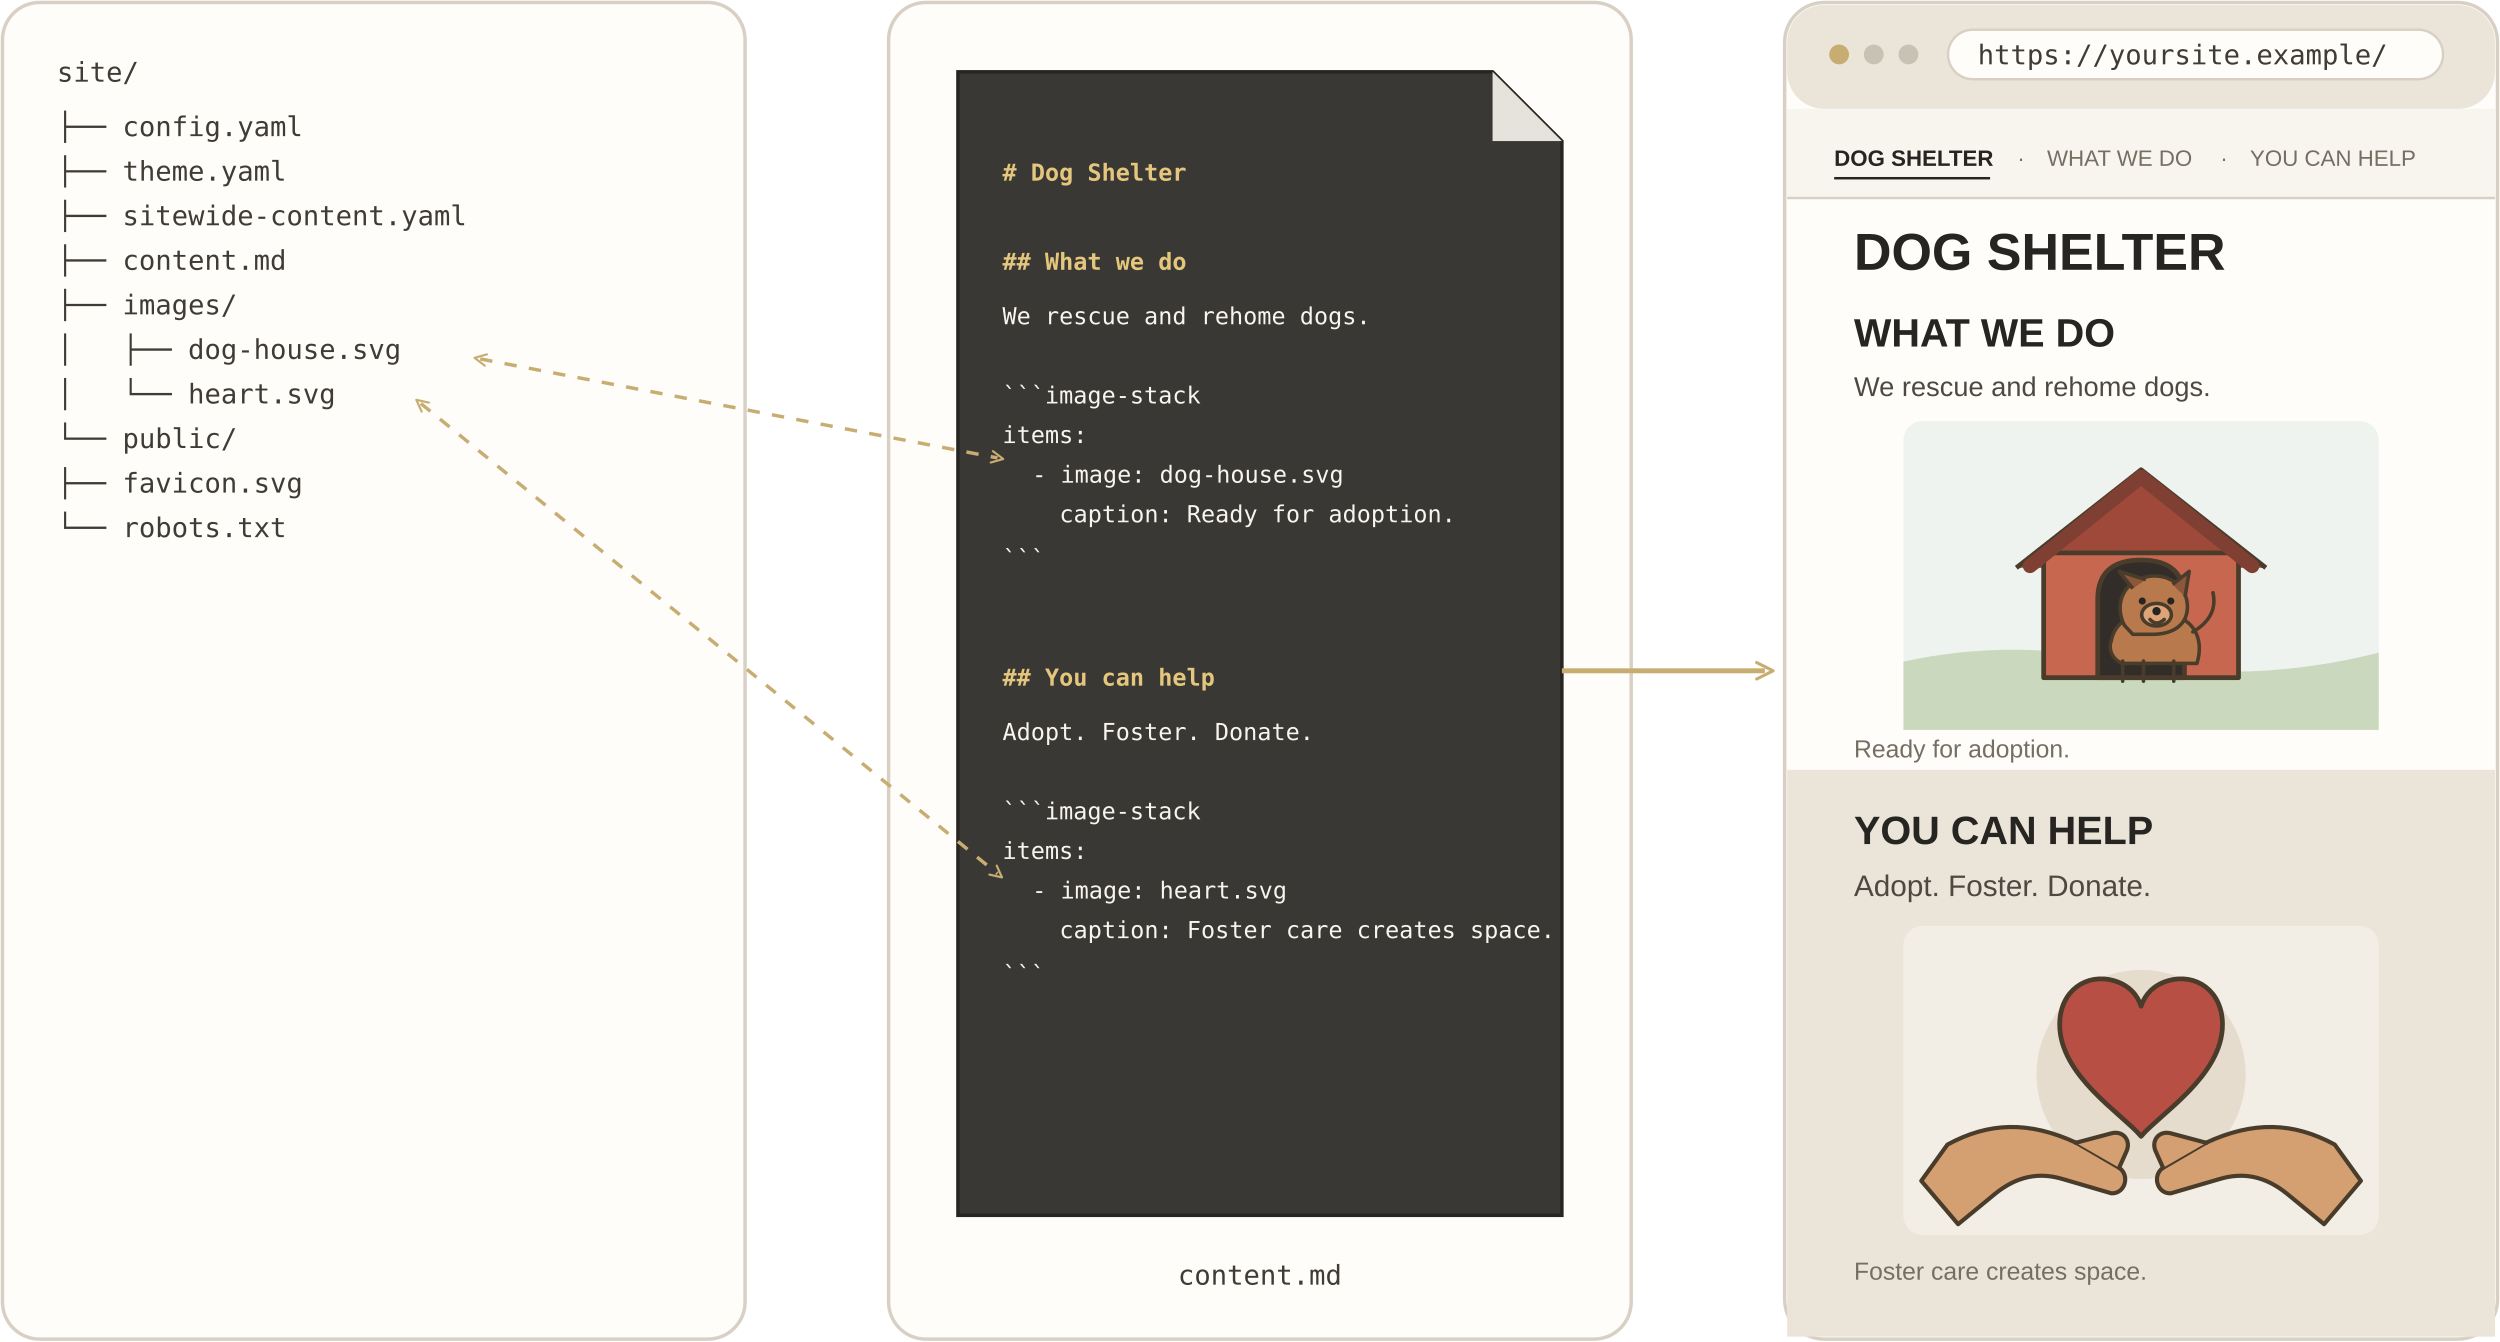
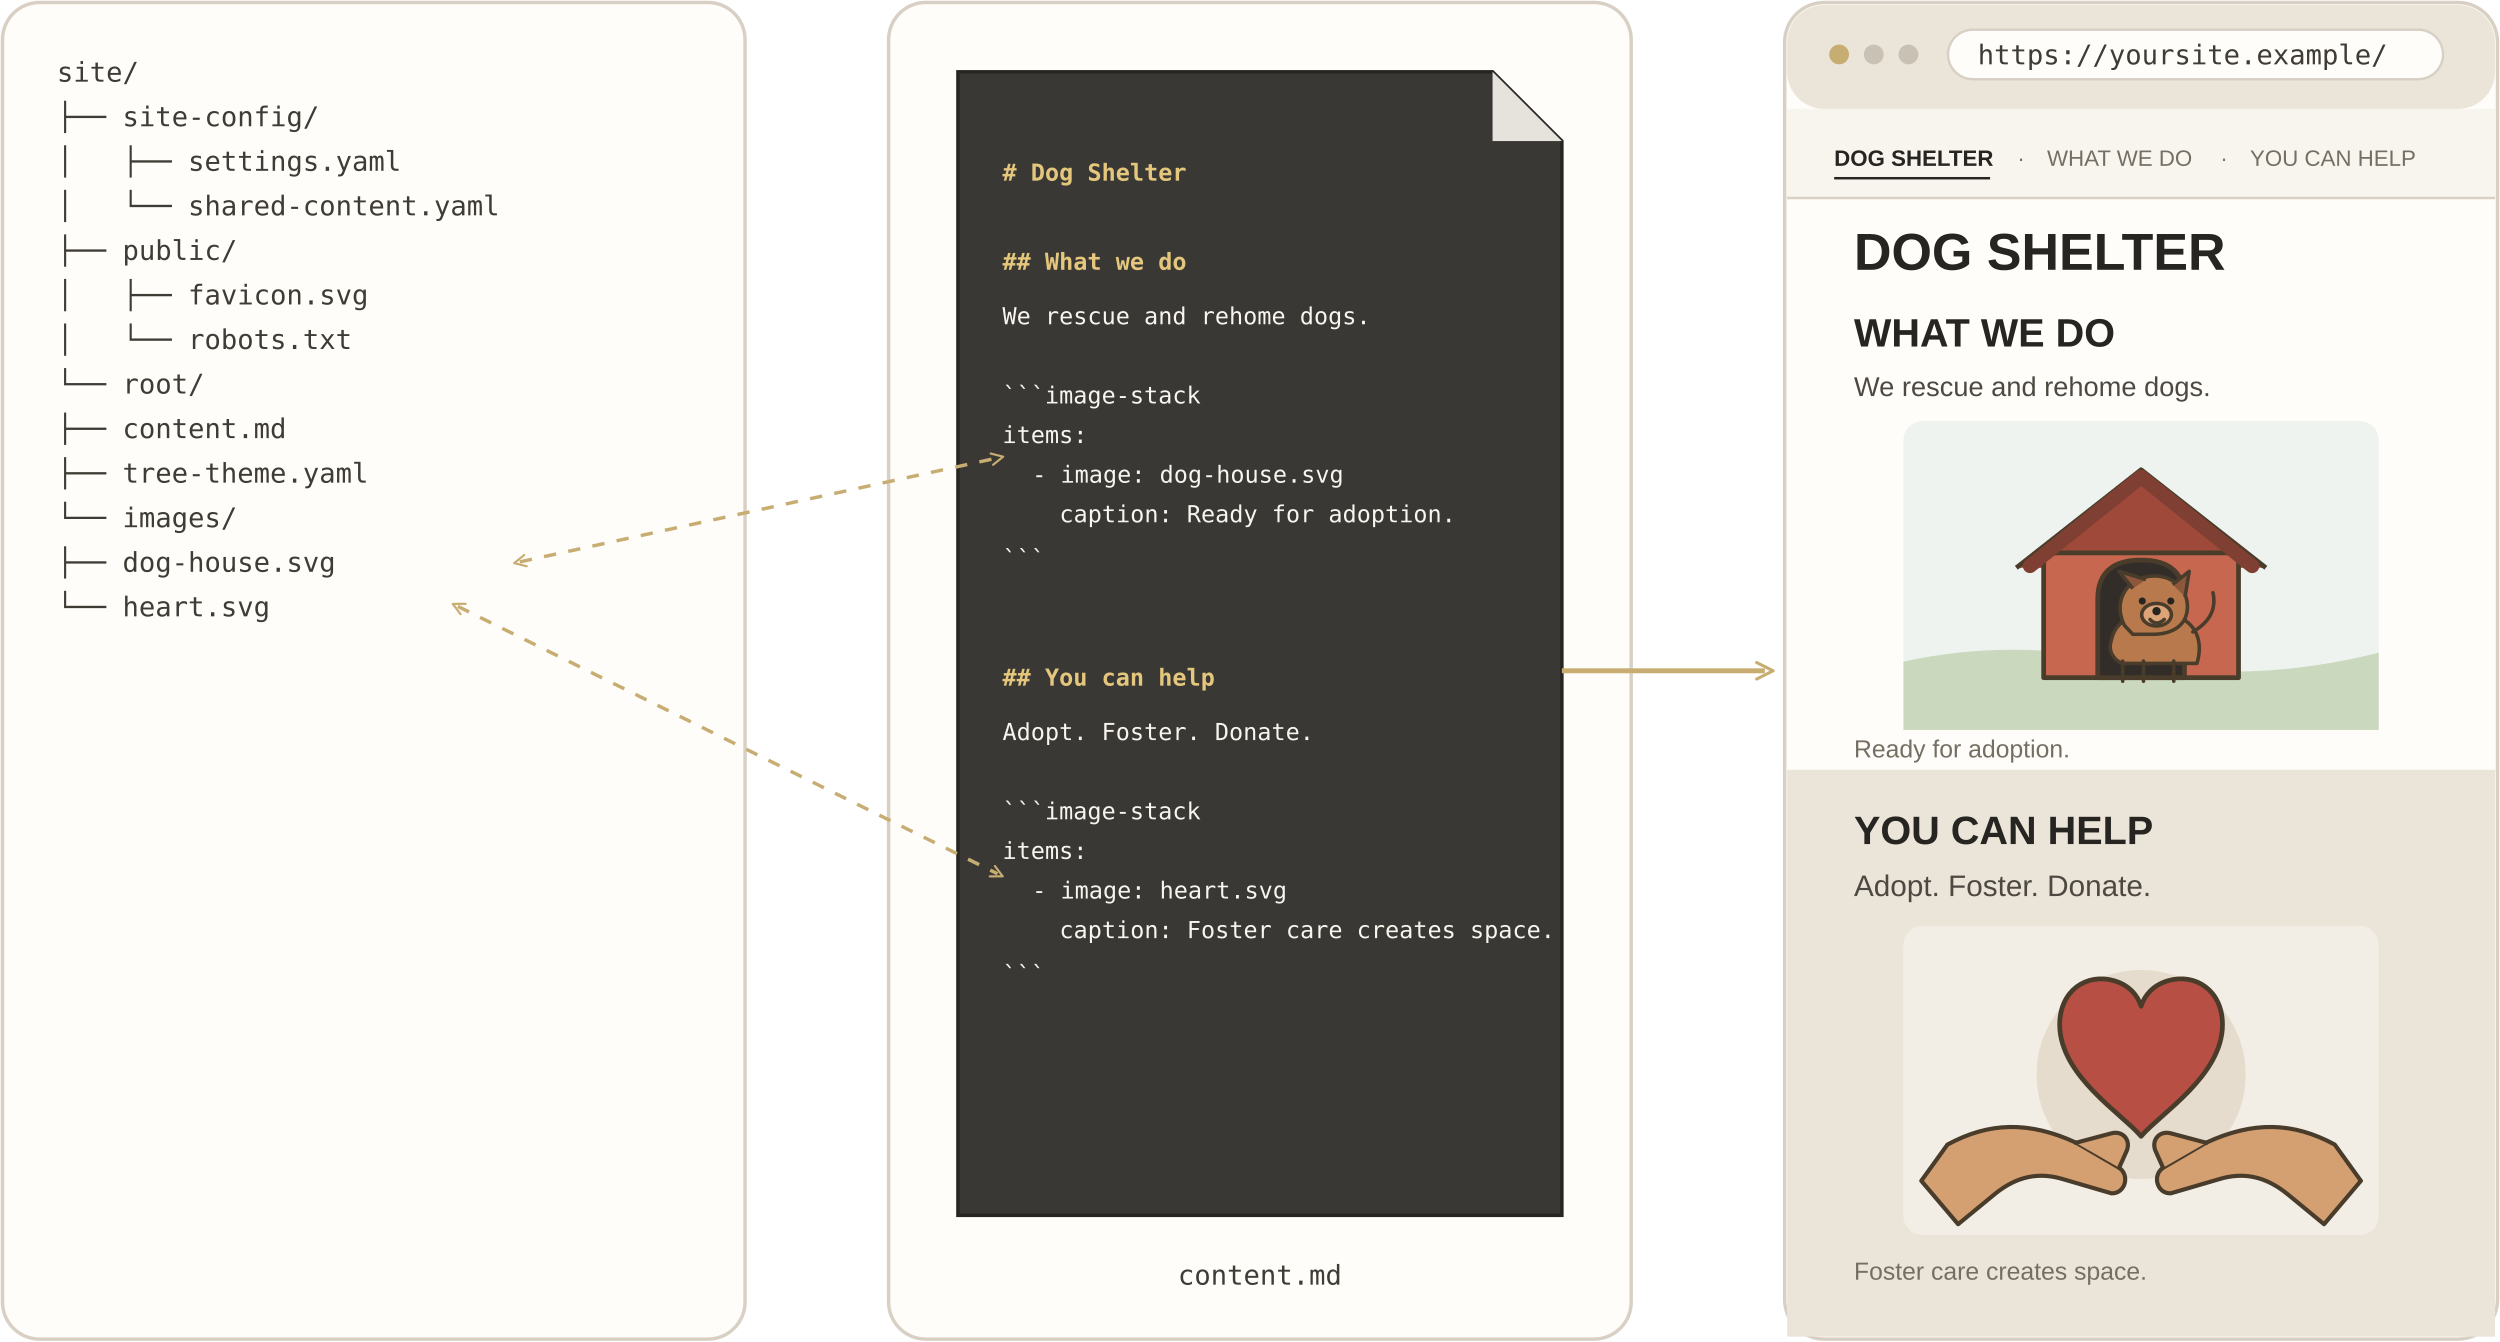
<svg xmlns="http://www.w3.org/2000/svg" viewBox="35 39 1010 542" role="img" aria-labelledby="title desc">
  <defs>
    <marker id="arrow" viewBox="0 0 12 12" refX="6" refY="6" markerWidth="5" markerHeight="5" orient="auto-start-reverse">
      <path d="M2 2 L10 6 L2 10" fill="none" stroke="#c7ad72" stroke-width="1.5" stroke-linecap="round" stroke-linejoin="round" />
    </marker>
    <symbol id="dog-house" viewBox="0 0 800 520">
      <rect width="800" height="520" rx="32" fill="#eef3ef" />
      <path d="M0 405 Q180 365 380 405 T800 390 V520 H0Z" fill="#cad8bd" />
      <g stroke="#493c2b" stroke-width="8" stroke-linejoin="round">
        <path d="M190 247 L400 82 L610 247" fill="#9f493a" />
        <path d="M236 222 H564 V432 H236Z" fill="#c8674f" />
        <path d="M327 432 V300 Q327 234 400 234 Q473 234 473 300 V432Z" fill="#332d29" />
        <path d="M213 244 L400 94 L587 244" fill="none" stroke="#7f3f32" stroke-width="24" stroke-linecap="round" />
      </g>
      <g transform="translate(310 250)" stroke="#493c2b" stroke-width="6" stroke-linejoin="round">
        <path d="M40 119 C47 80 93 64 142 76 C181 86 196 119 184 158 H58 C42 151 34 135 40 119Z" fill="#b8794d" />
        <path d="M62 94 C45 61 58 23 96 13 C133 3 169 27 168 64 C167 93 145 108 112 109 H76Z" fill="#b8794d" />
        <path d="M76 32 L53 3 L98 17" fill="#8c573a" />
        <path d="M143 25 L171 3 L164 46" fill="#8c573a" />
        <circle cx="92" cy="53" r="6" fill="#272522" stroke="none" />
        <circle cx="140" cy="53" r="6" fill="#272522" stroke="none" />
        <ellipse cx="116" cy="76" rx="25" ry="19" fill="#dca477" />
        <circle cx="116" cy="70" r="7" fill="#272522" stroke="none" />
        <path d="M105 84 Q116 96 129 84" fill="none" stroke-linecap="round" />
        <path d="M59 154 V188 M94 154 V188 M145 154 V188" fill="none" stroke-linecap="round" />
        <path d="M177 105 Q220 80 211 39" fill="none" stroke-linecap="round" />
      </g>
    </symbol>
    <symbol id="heart" viewBox="0 0 800 520">
      <rect width="800" height="520" rx="32" fill="#f3eee5" />
      <circle cx="400" cy="250" r="176" fill="#e5dccd" />
      <path d="M400 354 C368 316 263 252 263 166 C263 108 309 79 354 92 C379 99 394 116 400 135 C406 116 421 99 446 92 C491 79 537 108 537 166 C537 252 432 316 400 354Z" fill="#b84f45" stroke="#493c2b" stroke-width="8" stroke-linejoin="round" />
      <g fill="#d5a071" stroke="#493c2b" stroke-width="7" stroke-linecap="round" stroke-linejoin="round">
        <path d="M74 368 C144 330 211 328 291 365 L363 407 C382 420 373 451 350 450 L268 426 C228 414 191 421 154 451 L92 502 L30 429Z" />
        <path d="M726 368 C656 330 589 328 509 365 L437 407 C418 420 427 451 450 450 L532 426 C572 414 609 421 646 451 L708 502 L770 429Z" />
        <path d="M290 365 L350 349 C369 344 383 360 376 378 L363 407" />
        <path d="M510 365 L450 349 C431 344 417 360 424 378 L437 407" />
      </g>
    </symbol>
    <style>
      .sans { font-family: Arial, Helvetica, sans-serif; }
      .mono { font-family: Menlo, Consolas, monospace; }
      .tree { fill: #3f3b35; font-size: 11px; }
      .code { fill: #f8f5ee; font-size: 9.5px; }
      .muted-code { fill: #c9c1b4; font-size: 9.5px; }
      .key { fill: #e4c77d; font-size: 9.5px; font-weight: 700; }
      .panel { fill: #fffdf9; stroke: #d8d0c4; stroke-width: 1.4; }
      .document { fill: #3a3834; stroke: #272522; stroke-width: 1.4; }
      .line { stroke: #c7ad72; stroke-width: 1.4; stroke-dasharray: 5 5; fill: none; }
      .flow { stroke: #c7ad72; stroke-width: 2; fill: none; }
    </style>
  </defs>
  <g class="sans">
    <g transform="translate(36 40)">
      <rect class="panel" width="300" height="540" rx="15" />
      <g class="mono tree">
        <text x="22" y="32">site/</text>
-         <text x="22" y="54">├── config.yaml</text>
-         <text x="22" y="72">├── theme.yaml</text>
-         <text x="22" y="90">├── sitewide-content.yaml</text>
-         <text x="22" y="108">├── content.md</text>
-         <text x="22" y="126">├── images/</text>
-         <text x="22" y="144">│   ├── dog-house.svg</text>
-         <text x="22" y="162">│   └── heart.svg</text>
-         <text x="22" y="180">└── public/</text>
-         <text x="22" y="198">    ├── favicon.svg</text>
-         <text x="22" y="216">    └── robots.txt</text>
+         <text x="22" y="50">├── site-config/</text>
+         <text x="22" y="68">│   ├── settings.yaml</text>
+         <text x="22" y="86">│   └── shared-content.yaml</text>
+         <text x="22" y="104">├── public/</text>
+         <text x="22" y="122">│   ├── favicon.svg</text>
+         <text x="22" y="140">│   └── robots.txt</text>
+         <text x="22" y="158">└── root/</text>
+         <text x="22" y="176">    ├── content.md</text>
+         <text x="22" y="194">    ├── tree-theme.yaml</text>
+         <text x="22" y="212">    └── images/</text>
+         <text x="22" y="230">        ├── dog-house.svg</text>
+         <text x="22" y="248">        └── heart.svg</text>
      </g>
    </g>
    <g transform="translate(394 40)">
      <rect class="panel" width="300" height="540" rx="15" />
      <path class="document" d="M28 28 H244 L272 56 V490 H28 Z" />
      <path d="M244 28 V56 H272 Z" fill="#f8f5ee" opacity=".9" />
      <g class="mono">
        <text class="key" x="46" y="72"># Dog Shelter</text>
        <text class="key" x="46" y="108">## What we do</text>
        <text class="code" x="46" y="130">We rescue and rehome dogs.</text>
        <text class="code" x="46" y="162">```image-stack</text>
        <text class="code" x="46" y="178">items:</text>
        <text class="code" x="58" y="194">- image: dog-house.svg</text>
        <text class="code" x="69" y="210">caption: Ready for adoption.</text>
        <text class="code" x="46" y="228">```</text>
        <text class="key" x="46" y="276">## You can help</text>
        <text class="code" x="46" y="298">Adopt. Foster. Donate.</text>
        <text class="code" x="46" y="330">```image-stack</text>
        <text class="code" x="46" y="346">items:</text>
        <text class="code" x="58" y="362">- image: heart.svg</text>
        <text class="code" x="69" y="378">caption: Foster care creates space.</text>
        <text class="code" x="46" y="396">```</text>
        <text class="tree" x="150" y="518" text-anchor="middle">content.md</text>
      </g>
    </g>
-     <path class="line" d="M229 184 L438 224" marker-start="url(#arrow)" marker-end="url(#arrow)" />
-     <path class="line" d="M205 202 L438 392" marker-start="url(#arrow)" marker-end="url(#arrow)" />
+     <path class="line" d="M245 266 L438 224" marker-start="url(#arrow)" marker-end="url(#arrow)" />
+     <path class="line" d="M220 284 L438 392" marker-start="url(#arrow)" marker-end="url(#arrow)" />
    <path class="flow" d="M666 310 H748" marker-end="url(#arrow)" />
    <g transform="translate(756 40)">
      <rect class="panel" width="288" height="540" rx="16" />
      <rect x="1" y="1" width="286" height="42" rx="15" fill="#ebe5d9" />
      <circle cx="22" cy="21" r="4" fill="#c7ad72" />
      <circle cx="36" cy="21" r="4" fill="#c9c1b4" />
      <circle cx="50" cy="21" r="4" fill="#c9c1b4" />
      <rect x="66" y="11" width="200" height="20" rx="10" fill="#fffdf9" stroke="#d8d0c4" />
      <text class="mono tree" x="78" y="25" font-size="9">https://yoursite.example/</text>
      <rect x="1" y="43" width="286" height="36" fill="#f8f5ee" />
      <line x1="1" y1="79" x2="287" y2="79" stroke="#d8d0c4" />
      <text x="20" y="66" fill="#272522" font-size="9" font-weight="700">DOG SHELTER</text>
      <line x1="20" y1="71" x2="83" y2="71" stroke="#272522" />
      <text x="94" y="66" fill="#746e63" font-size="9">·</text>
      <text x="106" y="66" fill="#746e63" font-size="9">WHAT WE DO</text>
      <text x="176" y="66" fill="#746e63" font-size="9">·</text>
      <text x="188" y="66" fill="#746e63" font-size="9">YOU CAN HELP</text>
      <text x="28" y="108" fill="#272522" font-size="21" font-weight="700">DOG SHELTER</text>
      <text x="28" y="139" fill="#272522" font-size="16" font-weight="700">WHAT WE DO</text>
      <text x="28" y="159" fill="#4d4942" font-size="11">We rescue and rehome dogs.</text>
      <use href="#dog-house" x="48" y="169" width="192" height="125" />
      <text x="28" y="305" fill="#746e63" font-size="10">Ready for adoption.</text>
      <rect x="1" y="310" width="286" height="229" fill="#ebe5d9" />
      <text x="28" y="340" fill="#272522" font-size="16" font-weight="700">YOU CAN HELP</text>
      <text x="28" y="361" fill="#4d4942" font-size="12">Adopt. Foster. Donate.</text>
      <use href="#heart" x="48" y="373" width="192" height="125" />
      <text x="28" y="516" fill="#746e63" font-size="10">Foster care creates space.</text>
    </g>
  </g>
</svg>
